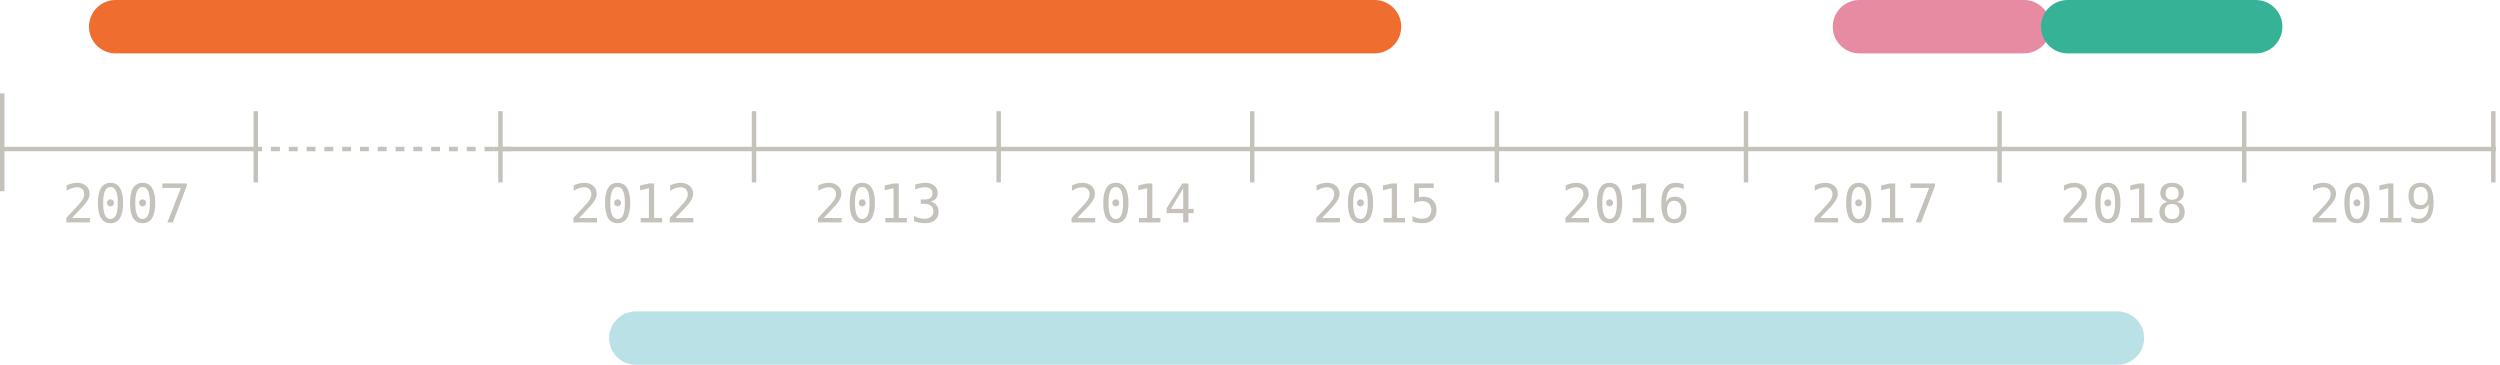
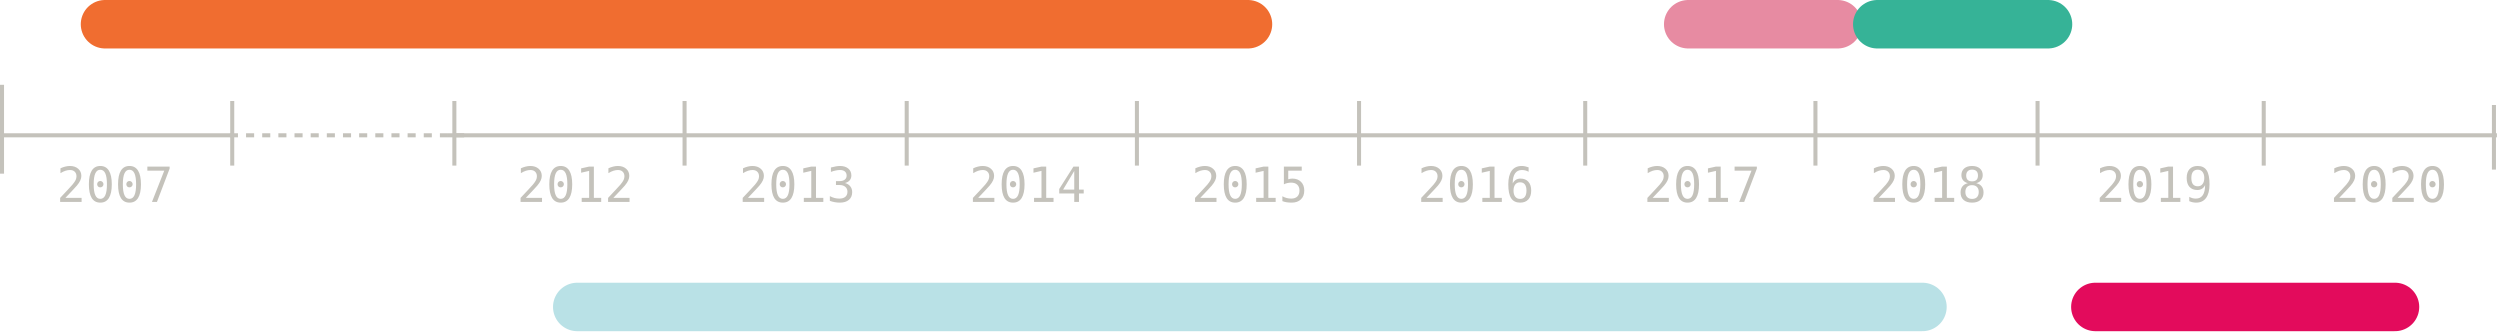
- <svg xmlns="http://www.w3.org/2000/svg" width="562" height="82" viewBox="0 0 562 82">
-   <g fill="none" fill-rule="evenodd">
-     <path stroke="#E78BA2" stroke-linecap="round" stroke-width="12" d="M455 6h-37" />
-     <path stroke="#B9E1E6" stroke-linecap="round" stroke-width="12" d="M476 76H142.926" />
-     <path stroke="#36B397" stroke-linecap="round" stroke-width="12" d="M507.089 6H464.81" />
-     <path stroke="#F06D30" stroke-linecap="round" stroke-width="12" d="M309 6H26" />
-     <g fill="#C4C2BB" font-family="AndaleMono, Andale Mono" font-size="12">
-       <text transform="translate(14 39)">
-         <tspan x="0" y="11">2007</tspan>
-       </text>
-       <text transform="translate(14 39)">
-         <tspan x="114" y="11">2012</tspan>
-       </text>
-       <text transform="translate(14 39)">
-         <tspan x="169" y="11">2013</tspan>
-       </text>
-       <text transform="translate(14 39)">
-         <tspan x="226" y="11">2014</tspan>
-       </text>
-       <text transform="translate(14 39)">
-         <tspan x="281" y="11">2015</tspan>
-       </text>
-       <text transform="translate(14 39)">
-         <tspan x="337" y="11">2016</tspan>
-       </text>
-       <text transform="translate(14 39)">
-         <tspan x="393" y="11">2017</tspan>
-       </text>
-       <text transform="translate(14 39)">
-         <tspan x="449" y="11">2018</tspan>
-       </text>
-       <text transform="translate(14 39)">
-         <tspan x="505" y="11">2019</tspan>
-       </text>
-     </g>
-     <g stroke="#C4C2BB" stroke-linecap="square">
-       <path d="M.5 42.5v-21M112.5 40.5v-15M169.5 40.5v-15M224.5 40.5v-15M281.5 40.5v-15M336.5 40.5v-15M392.5 40.5v-15M449.5 40.5v-15M504.5 40.5v-15M560.5 40.5v-15M57.5 40.5v-15M.51 33.5h56.923" />
-       <path stroke-dasharray="1,3" d="M57.422 33.5h57.156" />
-       <path d="M111.413 33.5h449.174" />
+ <svg xmlns="http://www.w3.org/2000/svg" width="619px" height="82px" viewBox="0 0 619 82" version="1.1">
+   <g id="Design---Resume" stroke="none" stroke-width="1" fill="none" fill-rule="evenodd">
+     <g id="Resume---Tablet-Portrait" transform="translate(-108, -480)">
+       <g id="Experience" transform="translate(106, 355)">
+         <g id="Work-experience" transform="translate(0, 129)">
+           <line x1="457" y1="2" x2="420" y2="2" id="Indra-line" stroke="#E78BA2" stroke-width="12" stroke-linecap="round" />
+           <line x1="478" y1="72" x2="144.926" y2="72" id="Freelance-line" stroke="#B9E1E6" stroke-width="12" stroke-linecap="round" />
+           <line x1="509.089" y1="2" x2="466.81" y2="2" id="SAH-line" stroke="#36B397" stroke-width="12" stroke-linecap="round" />
+           <line x1="311" y1="2" x2="28" y2="2" id="Eptisa-line" stroke="#F06D30" stroke-width="12" stroke-linecap="round" />
+           <g id="years" transform="translate(16, 35)" fill="#C4C2BB" font-family="AndaleMono, Andale Mono" font-size="12" font-weight="normal">
+             <text id="2007">
+               <tspan x="0" y="11">2007</tspan>
+             </text>
+             <text id="2012">
+               <tspan x="114" y="11">2012</tspan>
+             </text>
+             <text id="2013">
+               <tspan x="169" y="11">2013</tspan>
+             </text>
+             <text id="2014">
+               <tspan x="226" y="11">2014</tspan>
+             </text>
+             <text id="2015">
+               <tspan x="281" y="11">2015</tspan>
+             </text>
+             <text id="2016">
+               <tspan x="337" y="11">2016</tspan>
+             </text>
+             <text id="2017">
+               <tspan x="393" y="11">2017</tspan>
+             </text>
+             <text id="2018">
+               <tspan x="449" y="11">2018</tspan>
+             </text>
+             <text id="2019">
+               <tspan x="505" y="11">2019</tspan>
+             </text>
+             <text id="2020">
+               <tspan x="563" y="11">2020</tspan>
+             </text>
+           </g>
+           <g id="Timeline" transform="translate(311, 28) rotate(-90) translate(-311, -28) translate(300.5, -282.5)" stroke="#C4C2BB" stroke-linecap="square">
+             <line x1="0" y1="2" x2="21" y2="2" id="Line-10" />
+             <line x1="2" y1="114" x2="17" y2="114" id="Line-10-Copy-2" />
+             <line x1="2" y1="171" x2="17" y2="171" id="Line-10-Copy-4" />
+             <line x1="2" y1="226" x2="17" y2="226" id="Line-10-Copy-5" />
+             <line x1="2" y1="283" x2="17" y2="283" id="Line-10-Copy-6" />
+             <line x1="2" y1="338" x2="17" y2="338" id="Line-10-Copy-7" />
+             <line x1="2" y1="394" x2="17" y2="394" id="Line-10-Copy-8" />
+             <line x1="2" y1="451" x2="17" y2="451" id="Line-10-Copy-9" />
+             <line x1="2" y1="506" x2="17" y2="506" id="Line-10-Copy-10" />
+             <line x1="2" y1="562" x2="17" y2="562" id="Line-10-Copy-11" />
+             <line x1="2" y1="59" x2="17" y2="59" id="Line-10-Copy-3" />
+             <line x1="9" y1="2.01" x2="9" y2="58.933" id="Line-9" />
+             <line x1="9" y1="58.922" x2="9" y2="116.078" id="Line-11" stroke-dasharray="1,3" />
+             <line x1="9" y1="112.913" x2="9" y2="619.243" id="Line-12" />
+             <line x1="1" y1="619" x2="16" y2="619" id="Line-10-Copy-12" />
+           </g>
+           <line x1="595" y1="72" x2="520.81" y2="72" id="SAH-line" stroke="#E30B5C" stroke-width="12" stroke-linecap="round" />
+         </g>
+       </g>
    </g>
  </g>
</svg>
